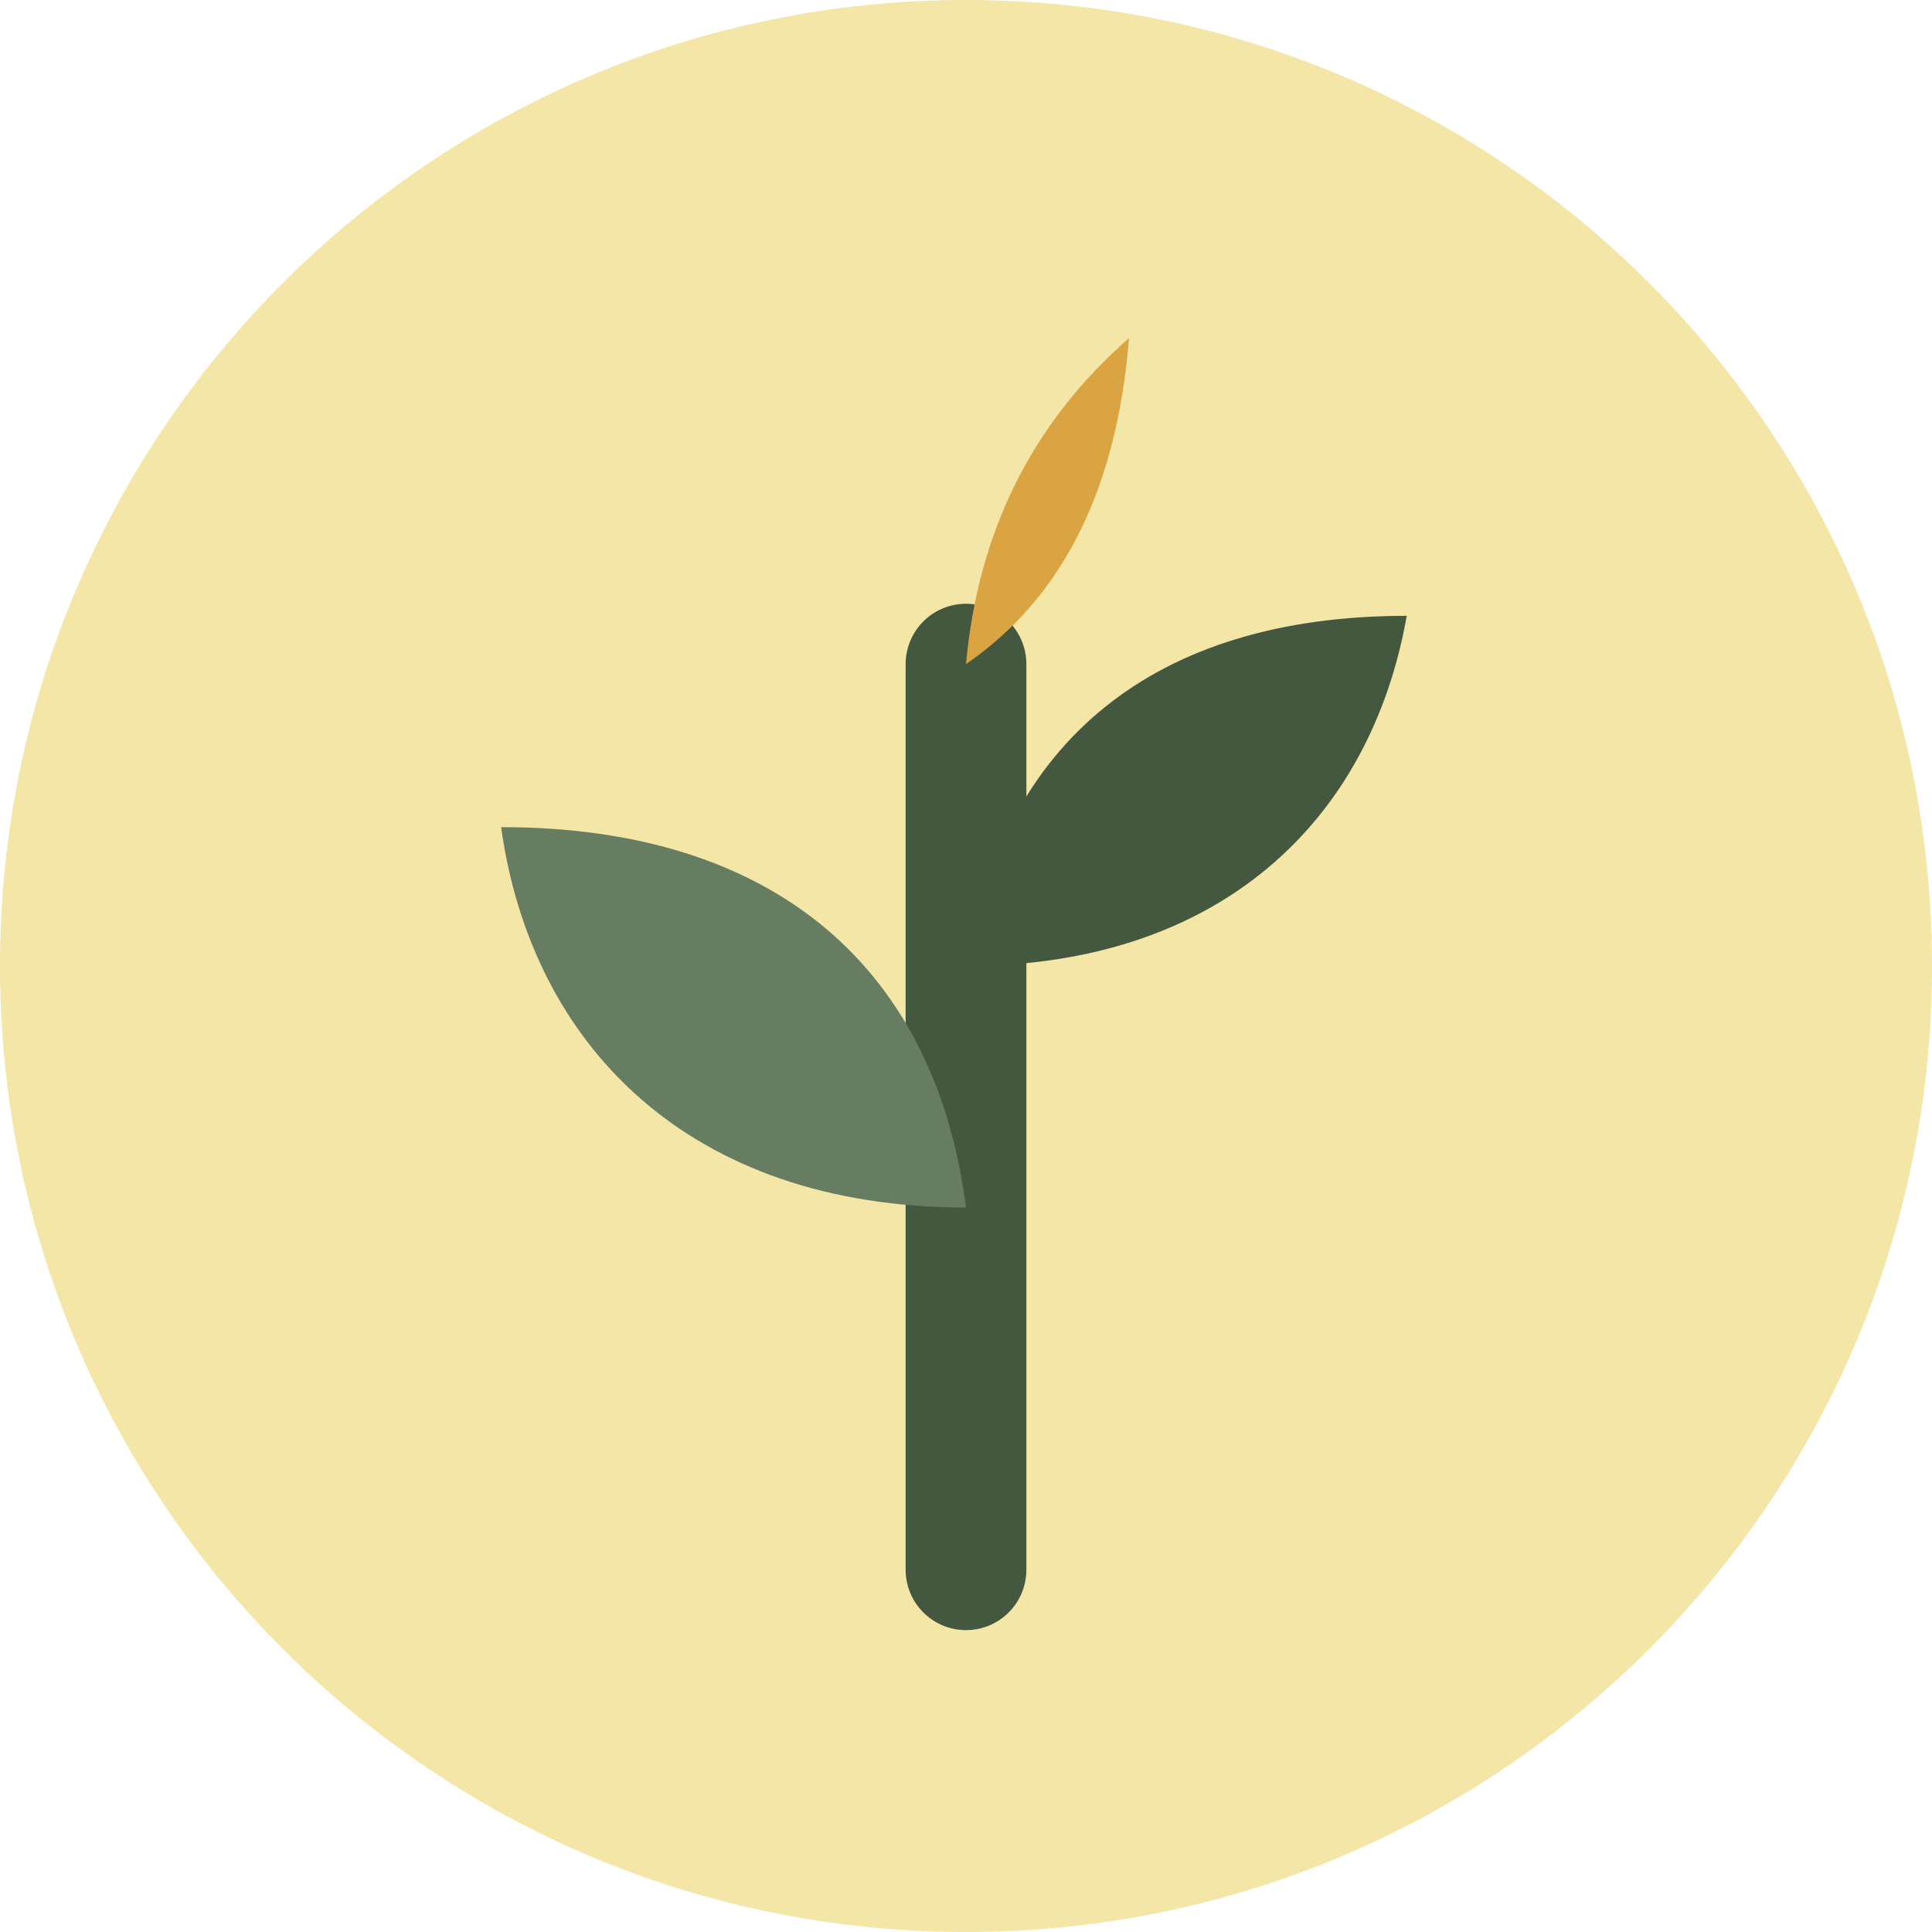
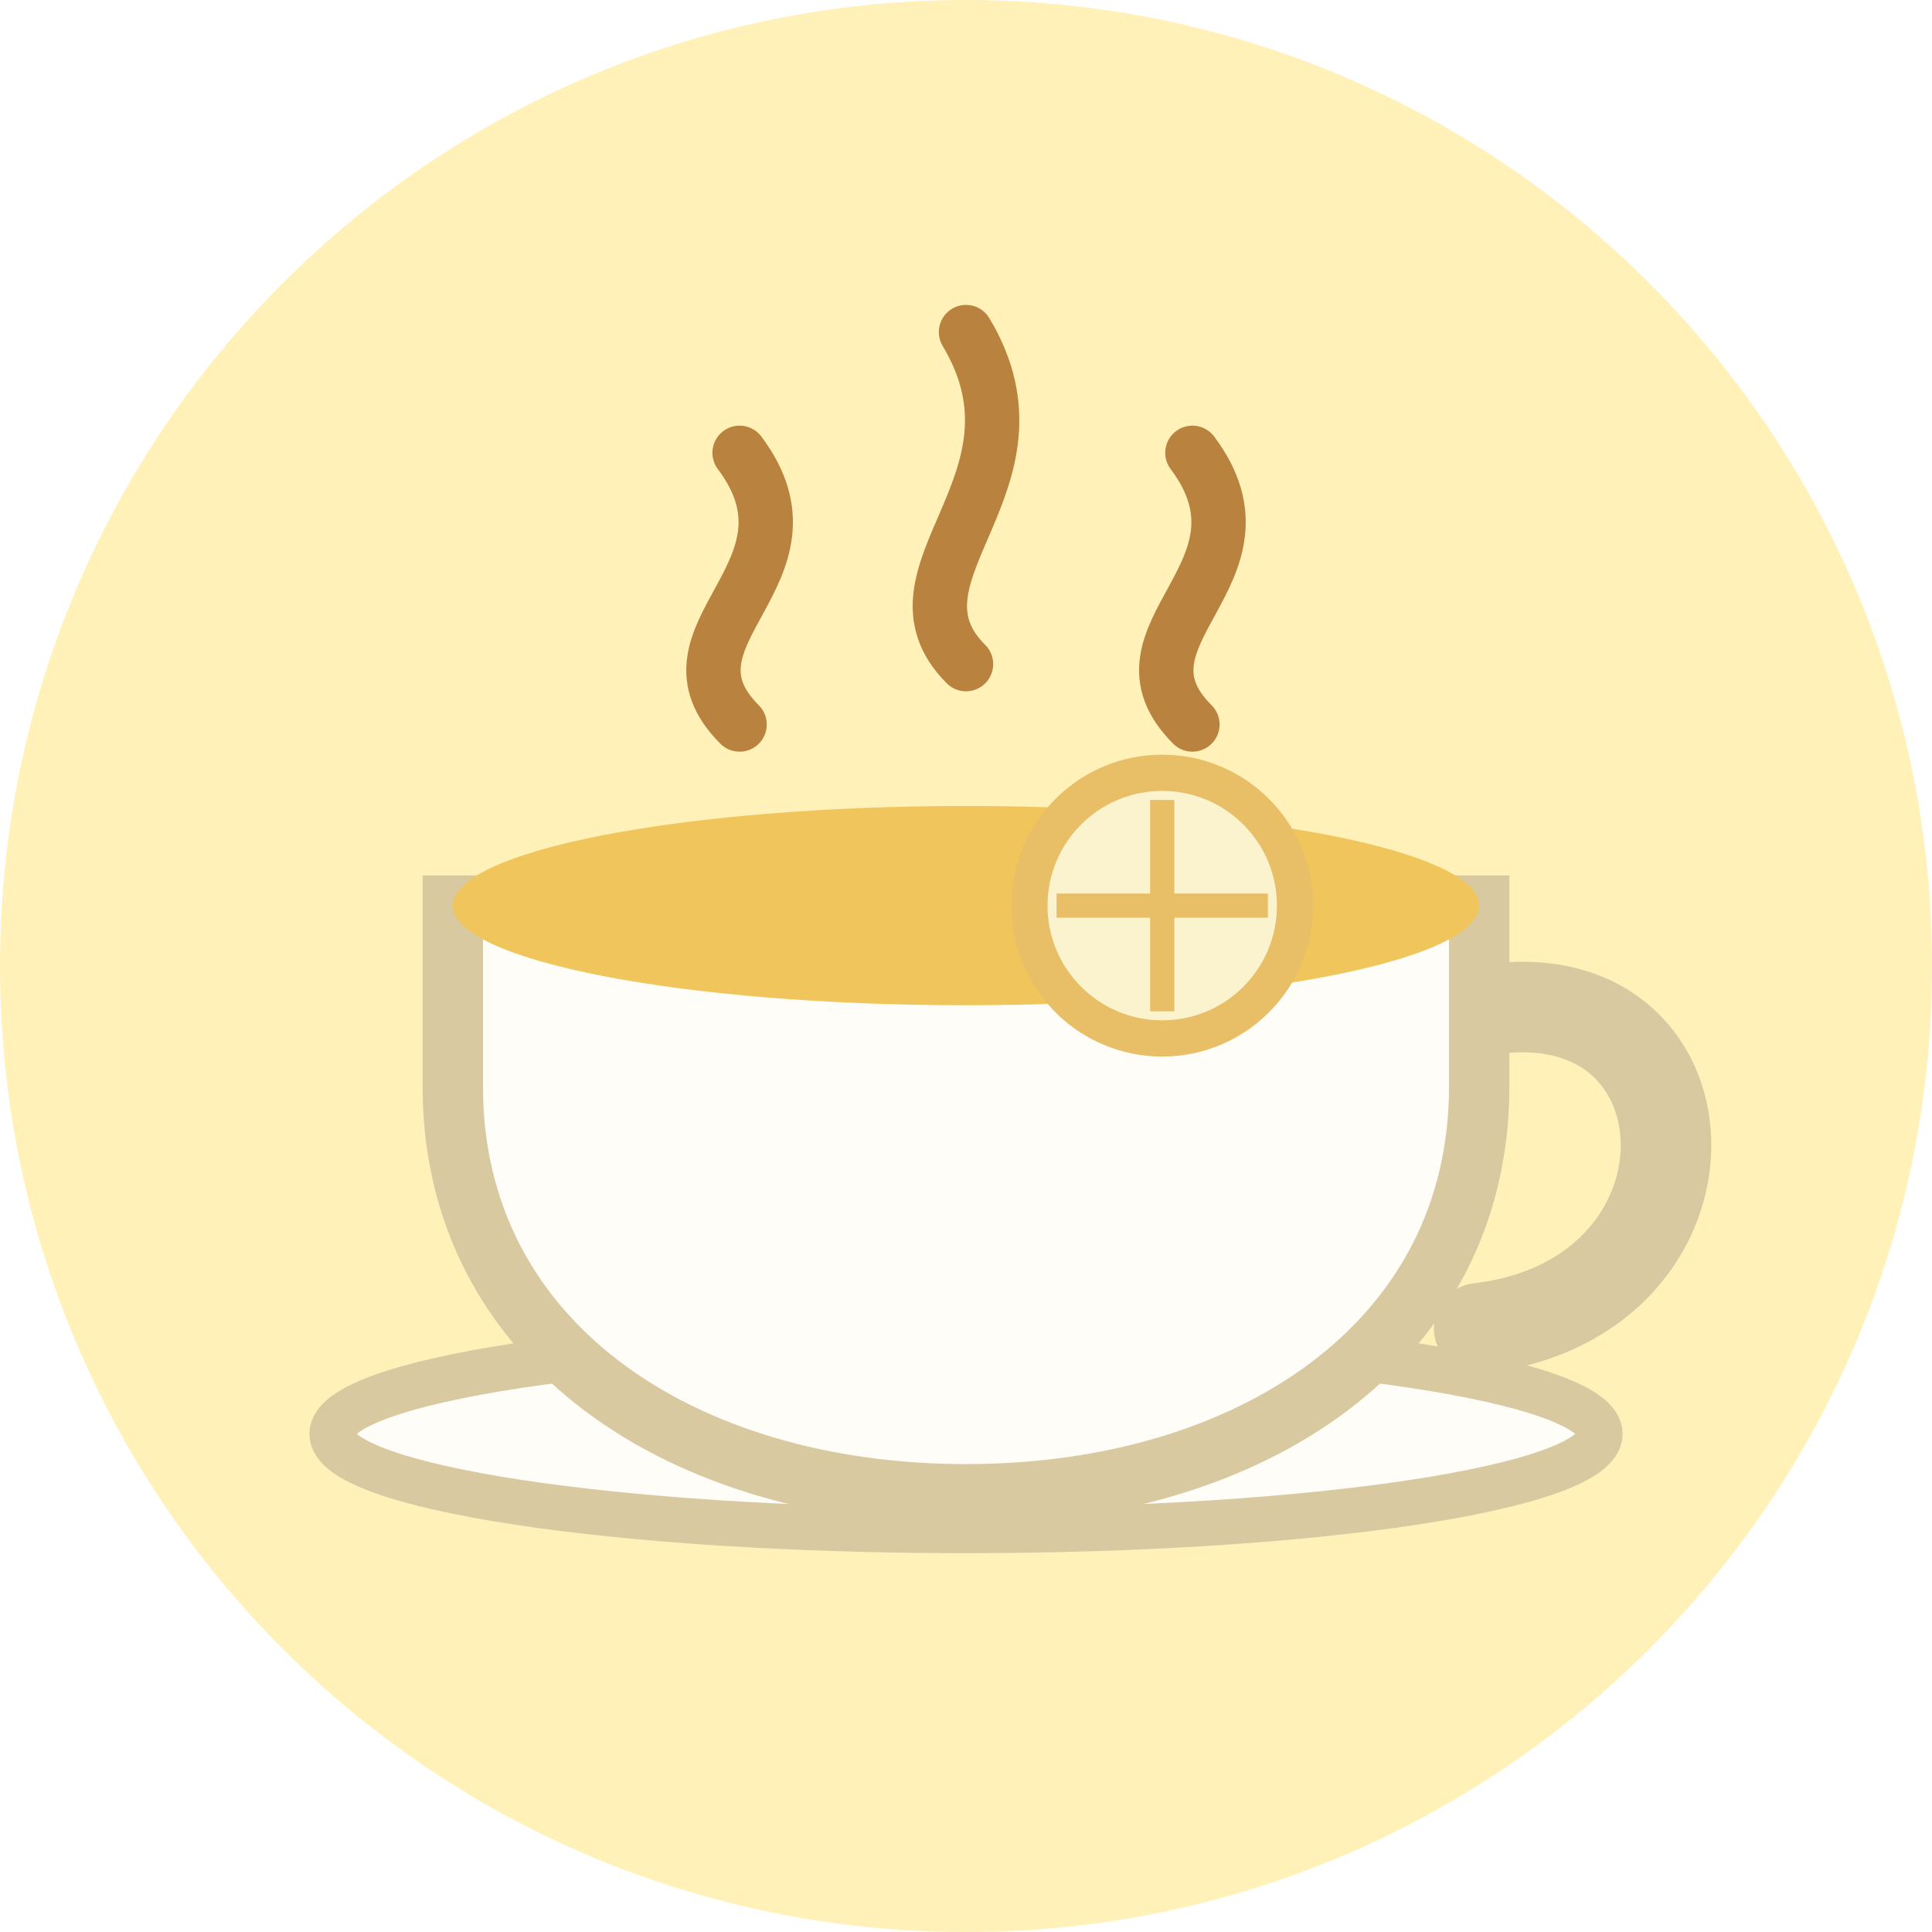
- <svg xmlns="http://www.w3.org/2000/svg" viewBox="0 0 32 32">
-   <circle cx="16" cy="16" r="16" fill="#F3E6A6" />
-   <g fill="none">
-     <path d="M16 26V11" stroke="#44583F" stroke-width="2" stroke-linecap="round" />
-     <path d="M16 20c-4.600 0-7.200-2.700-7.700-6.300 4.600 0 7.200 2.400 7.700 6.300Z" fill="#667D62" />
-     <path d="M16 16c4.200 0 6.700-2.400 7.300-5.800-4.200 0-6.700 2.100-7.300 5.800Z" fill="#44583F" />
-     <path d="M16 11c.2-2.200 1.100-4 2.700-5.400-.2 2.500-1.100 4.300-2.700 5.400Z" fill="#D9A441" />
+ <svg xmlns="http://www.w3.org/2000/svg" viewBox="0 0 64 64">
+   <circle cx="32" cy="32" r="32" fill="#FFF1B8" />
+   <ellipse cx="32" cy="47.5" rx="21" ry="3.2" fill="#FFFDF7" stroke="#D9C9A0" stroke-width="1.5" />
+   <path d="M49 33.5c8-1.5 8.500 9.500 0 10.500" fill="none" stroke="#D9C9A0" stroke-width="3" stroke-linecap="round" />
+   <path d="M15 30h34v6c0 8.500-7.600 13.500-17 13.500S15 44.500 15 36Z" fill="#FFFDF7" stroke="#D9C9A0" stroke-width="2" />
+   <ellipse cx="32" cy="30" rx="17" ry="3.300" fill="#F0C65C" />
+   <circle cx="38.500" cy="30" r="4.400" fill="#FAF3CE" stroke="#E8BE67" stroke-width="1.200" />
+   <path d="M38.500 26.500v7M35 30h7" stroke="#E8BE67" stroke-width="0.800" />
+   <g fill="none" stroke="#B9823E" stroke-width="1.800" stroke-linecap="round">
+     <path d="M24.500 24c-3-3 3-5 0-9" />
+     <path d="M32 22c-3-3 3-6 0-11" />
+     <path d="M39.500 24c-3-3 3-5 0-9" />
  </g>
</svg>
